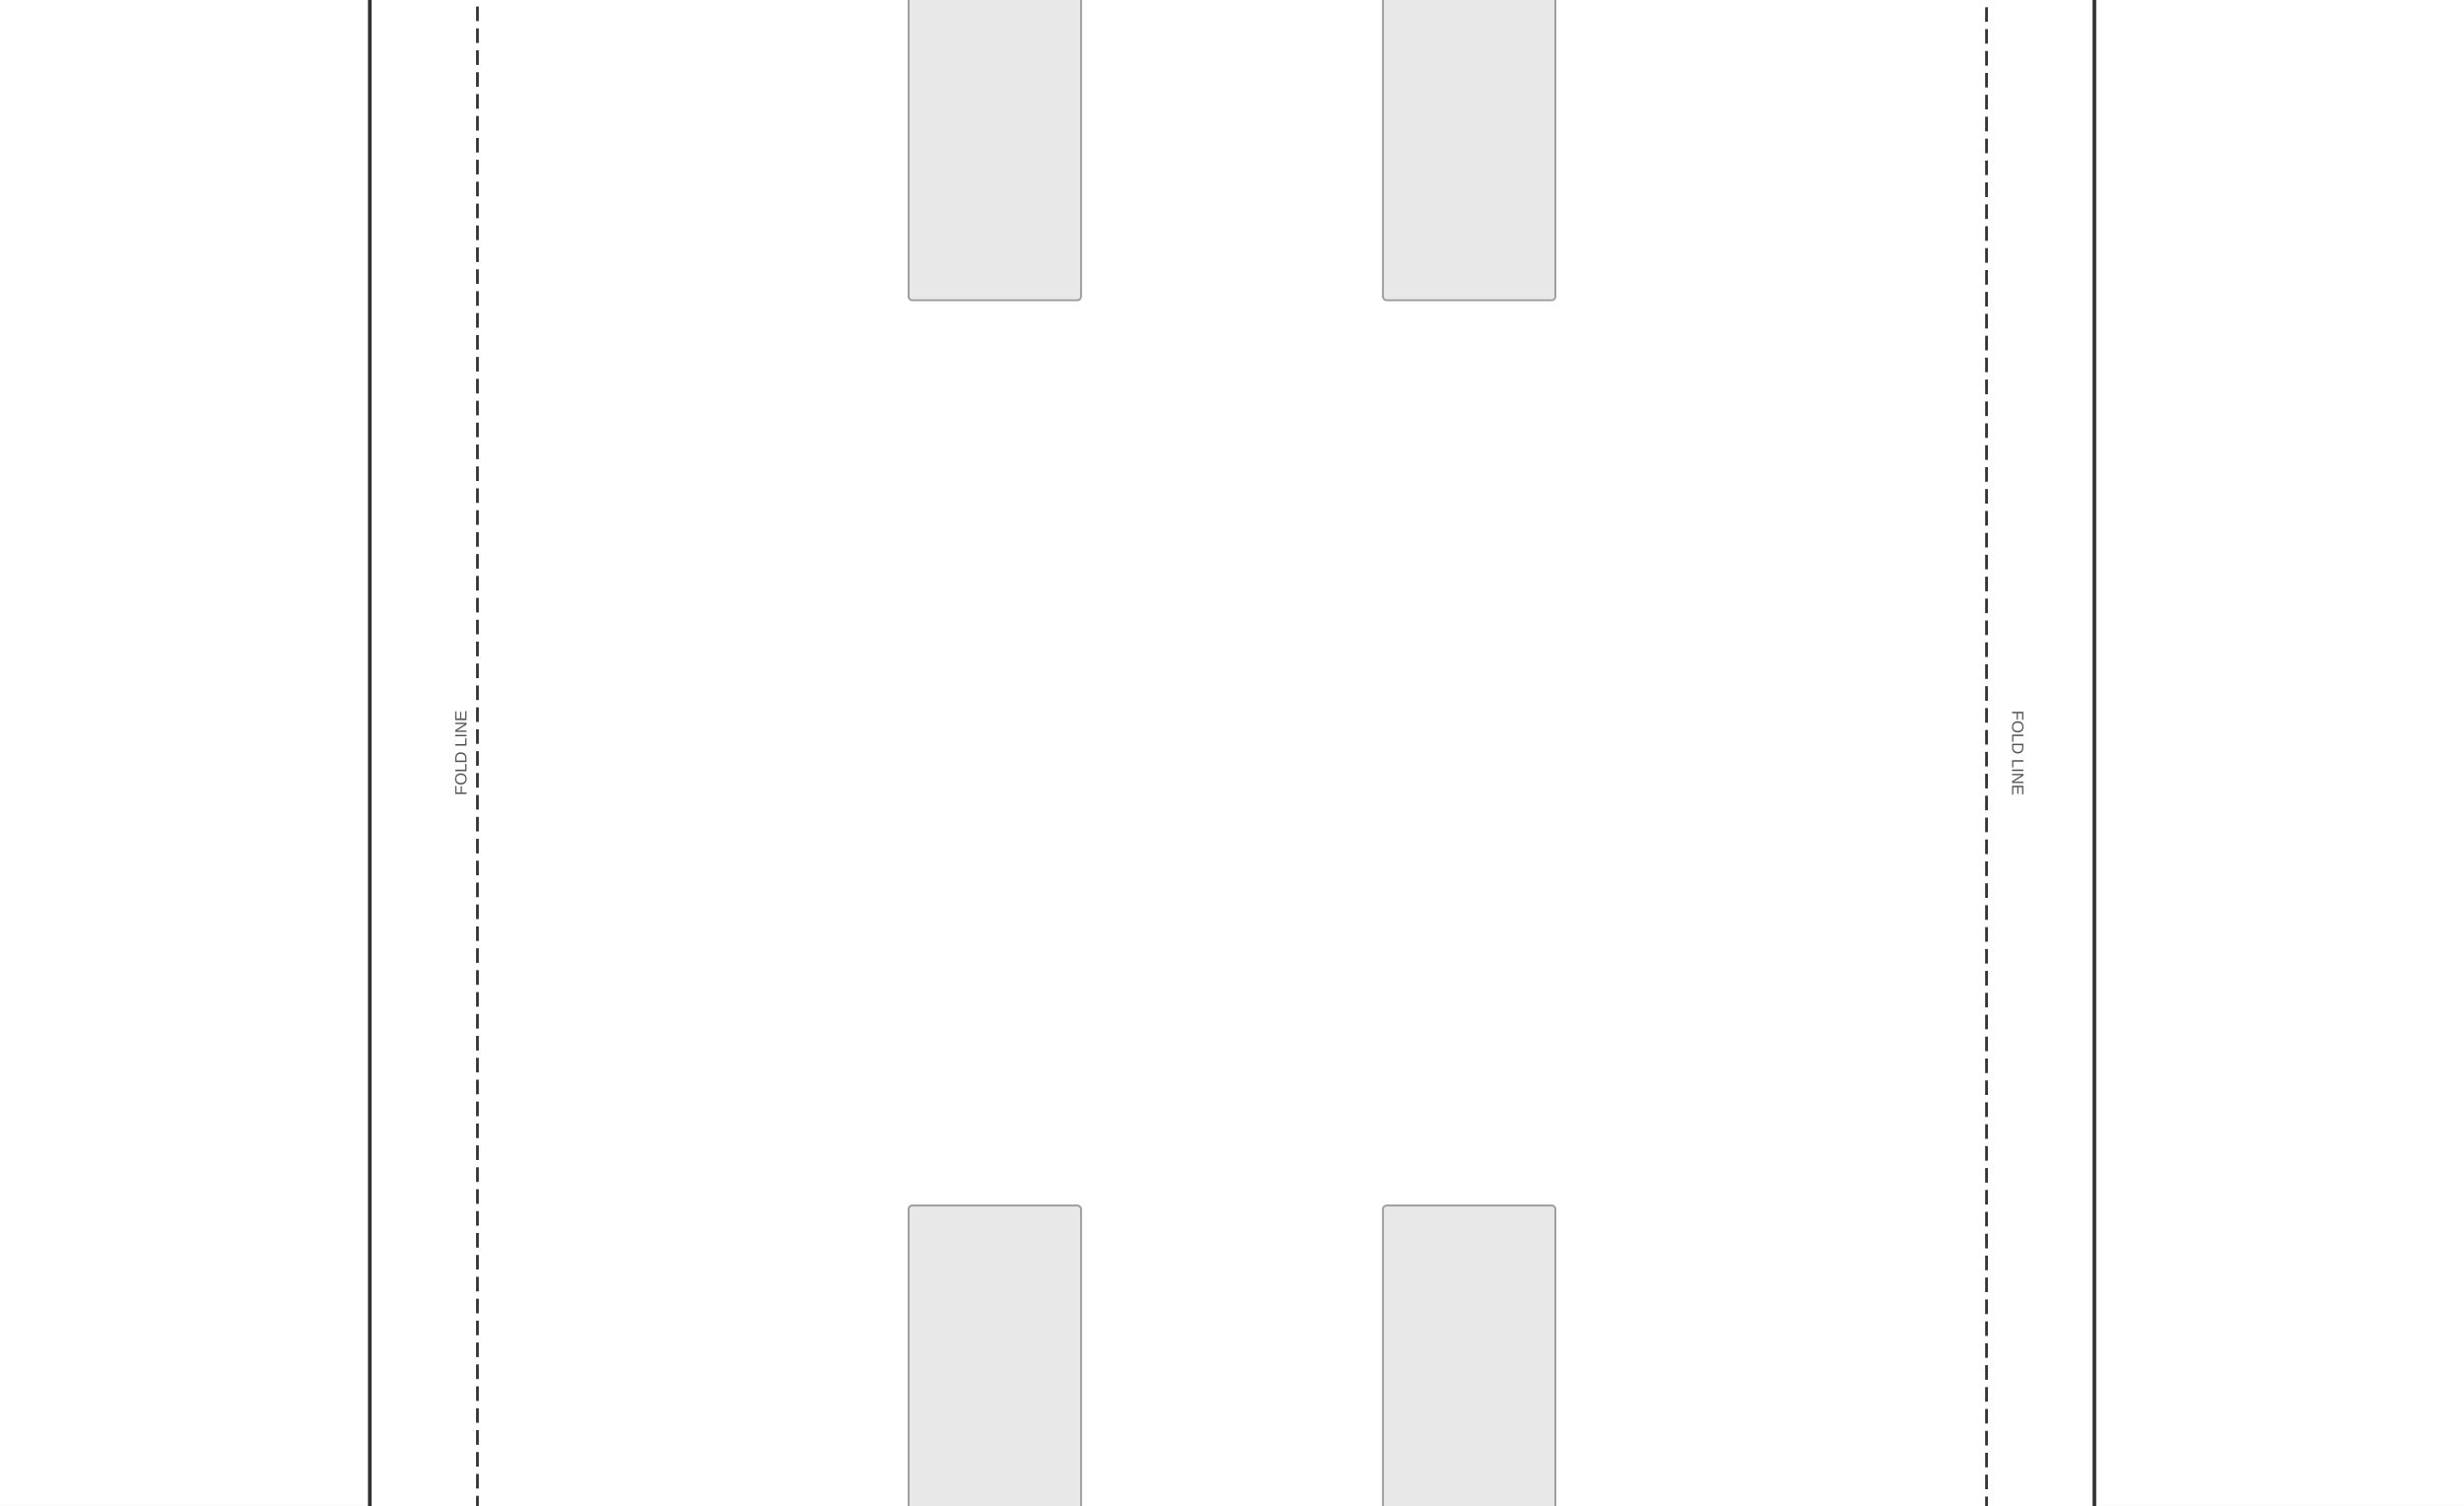
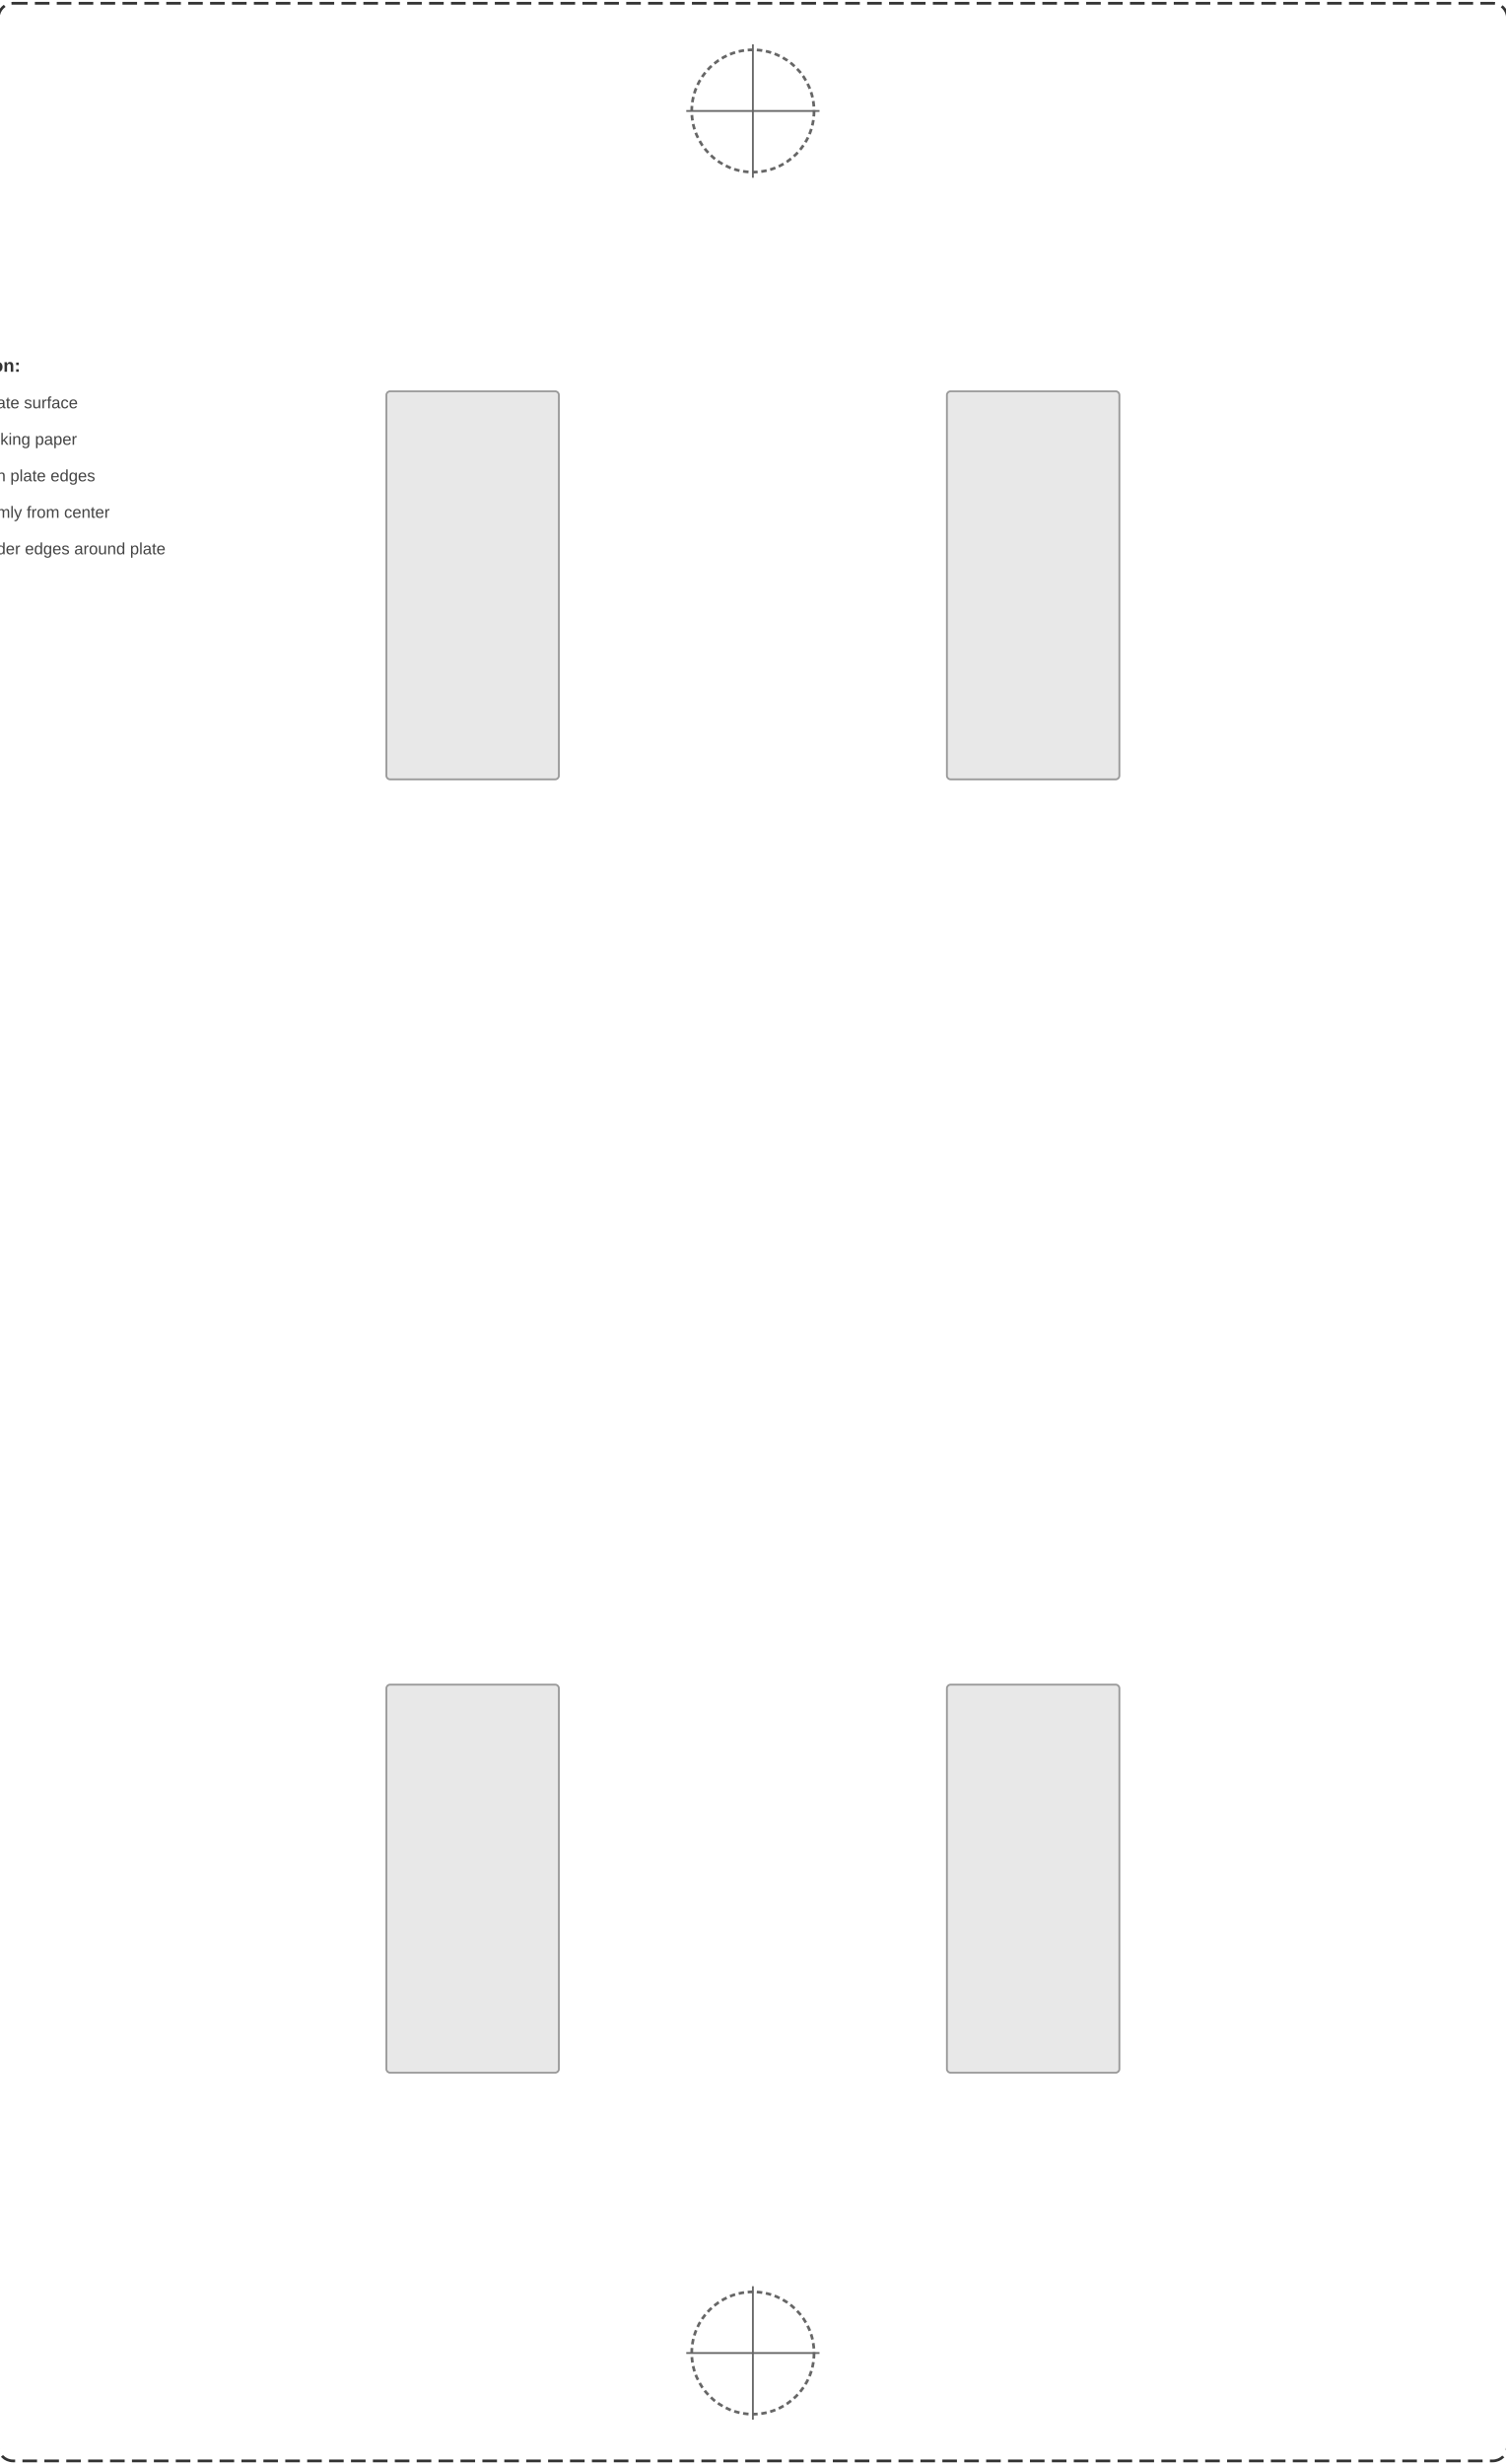
- <svg xmlns="http://www.w3.org/2000/svg" width="1350" height="825" viewBox="0 0 1350 825">
-   <rect width="1350" height="825" fill="white" />
-   <rect x="202.6" y="-319.8" width="944.9" height="1464.6" rx="12" ry="12" fill="white" stroke="#333" stroke-width="2" />
-   <rect x="261.6" y="-260.7" width="826.8" height="1346.5" rx="8" ry="8" fill="none" stroke="#333" stroke-width="1.5" stroke-dasharray="8,4" />
-   <text x="675.0" y="-266.7" font-family="Arial" font-size="9" fill="#555" text-anchor="middle">FOLD LINE</text>
-   <text x="675.0" y="1099.7" font-family="Arial" font-size="9" fill="#555" text-anchor="middle">FOLD LINE</text>
-   <text x="255.6" y="412.5" font-family="Arial" font-size="9" fill="#555" text-anchor="middle" transform="rotate(-90,255.6,412.5)">FOLD LINE</text>
-   <text x="1102.4" y="412.5" font-family="Arial" font-size="9" fill="#555" text-anchor="middle" transform="rotate(90,1102.4,412.5)">FOLD LINE</text>
-   <rect x="497.8" y="-24.5" width="94.5" height="189.0" rx="2" fill="#e8e8e8" stroke="#999" stroke-width="1" />
-   <rect x="757.7" y="-24.5" width="94.5" height="189.0" rx="2" fill="#e8e8e8" stroke="#999" stroke-width="1" />
-   <rect x="497.8" y="660.5" width="94.5" height="189.0" rx="2" fill="#e8e8e8" stroke="#999" stroke-width="1" />
-   <rect x="757.7" y="660.5" width="94.5" height="189.0" rx="2" fill="#e8e8e8" stroke="#999" stroke-width="1" />
-   <circle cx="675.0" cy="-201.7" r="33.5" fill="none" stroke="#666" stroke-width="1.5" stroke-dasharray="3,2" />
-   <line x1="638.5" y1="-201.7" x2="711.5" y2="-201.7" stroke="#666" stroke-width="1" />
-   <line x1="675.0" y1="-238.2" x2="675.0" y2="-165.1" stroke="#666" stroke-width="1" />
-   <circle cx="675.0" cy="1026.7" r="33.5" fill="none" stroke="#666" stroke-width="1.5" stroke-dasharray="3,2" />
-   <line x1="638.5" y1="1026.7" x2="711.5" y2="1026.7" stroke="#666" stroke-width="1" />
-   <line x1="675.0" y1="990.1" x2="675.0" y2="1063.2" stroke="#666" stroke-width="1" />
-   <text x="675.0" y="-299.8" font-family="Arial" font-size="14" font-weight="bold" fill="#222" text-anchor="middle">CamoPro Sticker</text>
-   <text x="675.0" y="-284.8" font-family="Arial" font-size="9" fill="#666" text-anchor="middle">Type B Japan/USA Unpolarized</text>
-   <text x="217.6" y="-126.1" font-family="Arial" font-size="10" font-weight="bold" fill="#333">Installation:</text>
-   <text x="217.6" y="-104.1" font-family="Arial" font-size="9" fill="#444">1. Clean plate surface</text>
-   <text x="217.6" y="-82.1" font-family="Arial" font-size="9" fill="#444">2. Peel backing paper</text>
-   <text x="217.6" y="-60.1" font-family="Arial" font-size="9" fill="#444">3. Align with plate edges</text>
-   <text x="217.6" y="-38.1" font-family="Arial" font-size="9" fill="#444">4. Press firmly from center</text>
-   <text x="217.6" y="-16.1" font-family="Arial" font-size="9" fill="#444">5. Fold border edges around plate</text>
-   <text x="675.0" y="1126.8" font-family="Arial" font-size="8" fill="#cc0000" text-anchor="middle">⚠ Do not cover live electrical contacts</text>
-   <text x="675.0" y="1138.8" font-family="Arial" font-size="7" fill="#999" text-anchor="middle">70mm × 114mm + 5mm border | JP</text>
+ <svg xmlns="http://www.w3.org/2000/svg" width="825" height="1350" viewBox="0 0 825 1350">
+   <rect width="825" height="1350" fill="white" />
+   <rect x="-59.9" y="-57.3" width="944.9" height="1464.6" rx="12" ry="12" fill="white" stroke="#333" stroke-width="2" />
+   <rect x="-0.9" y="1.8" width="826.8" height="1346.5" rx="8" ry="8" fill="none" stroke="#333" stroke-width="1.5" stroke-dasharray="8,4" />
+   <text x="412.5" y="-4.2" font-family="Arial" font-size="9" fill="#555" text-anchor="middle">FOLD LINE</text>
+   <text x="412.5" y="1362.2" font-family="Arial" font-size="9" fill="#555" text-anchor="middle">FOLD LINE</text>
+   <text x="-6.9" y="675.0" font-family="Arial" font-size="9" fill="#555" text-anchor="middle" transform="rotate(-90,-6.9,675.0)">FOLD LINE</text>
+   <text x="839.9" y="675.0" font-family="Arial" font-size="9" fill="#555" text-anchor="middle" transform="rotate(90,839.9,675.0)">FOLD LINE</text>
+   <rect x="211.7" y="214.4" width="94.5" height="212.6" rx="2" fill="#e8e8e8" stroke="#999" stroke-width="1" />
+   <rect x="518.8" y="214.4" width="94.5" height="212.6" rx="2" fill="#e8e8e8" stroke="#999" stroke-width="1" />
+   <rect x="211.7" y="923.0" width="94.5" height="212.6" rx="2" fill="#e8e8e8" stroke="#999" stroke-width="1" />
+   <rect x="518.8" y="923.0" width="94.5" height="212.6" rx="2" fill="#e8e8e8" stroke="#999" stroke-width="1" />
+   <circle cx="412.5" cy="60.8" r="33.5" fill="none" stroke="#666" stroke-width="1.5" stroke-dasharray="3,2" />
+   <line x1="376.0" y1="60.8" x2="449.0" y2="60.8" stroke="#666" stroke-width="1" />
+   <line x1="412.5" y1="24.3" x2="412.5" y2="97.4" stroke="#666" stroke-width="1" />
+   <circle cx="412.5" cy="1289.2" r="33.5" fill="none" stroke="#666" stroke-width="1.5" stroke-dasharray="3,2" />
+   <line x1="376.0" y1="1289.2" x2="449.0" y2="1289.2" stroke="#666" stroke-width="1" />
+   <line x1="412.5" y1="1252.6" x2="412.5" y2="1325.7" stroke="#666" stroke-width="1" />
+   <text x="412.5" y="-37.3" font-family="Arial" font-size="14" font-weight="bold" fill="#222" text-anchor="middle">CamoPro Sticker</text>
+   <text x="412.5" y="-22.3" font-family="Arial" font-size="9" fill="#666" text-anchor="middle">Type B Japan USA</text>
+   <text x="-44.9" y="203.7" font-family="Arial" font-size="10" font-weight="bold" fill="#333">Installation:</text>
+   <text x="-44.9" y="223.7" font-family="Arial" font-size="9" fill="#444">1. Clean plate surface</text>
+   <text x="-44.9" y="243.7" font-family="Arial" font-size="9" fill="#444">2. Peel backing paper</text>
+   <text x="-44.9" y="263.7" font-family="Arial" font-size="9" fill="#444">3. Align with plate edges</text>
+   <text x="-44.9" y="283.7" font-family="Arial" font-size="9" fill="#444">4. Press firmly from center</text>
+   <text x="-44.9" y="303.7" font-family="Arial" font-size="9" fill="#444">5. Fold border edges around plate</text>
+   <text x="412.5" y="1389.3" font-family="Arial" font-size="8" fill="#cc0000" text-anchor="middle">Do not cover live electrical contacts</text>
+   <text x="412.5" y="1401.3" font-family="Arial" font-size="7" fill="#999" text-anchor="middle">70x114mm + 5mm border</text>
</svg>
